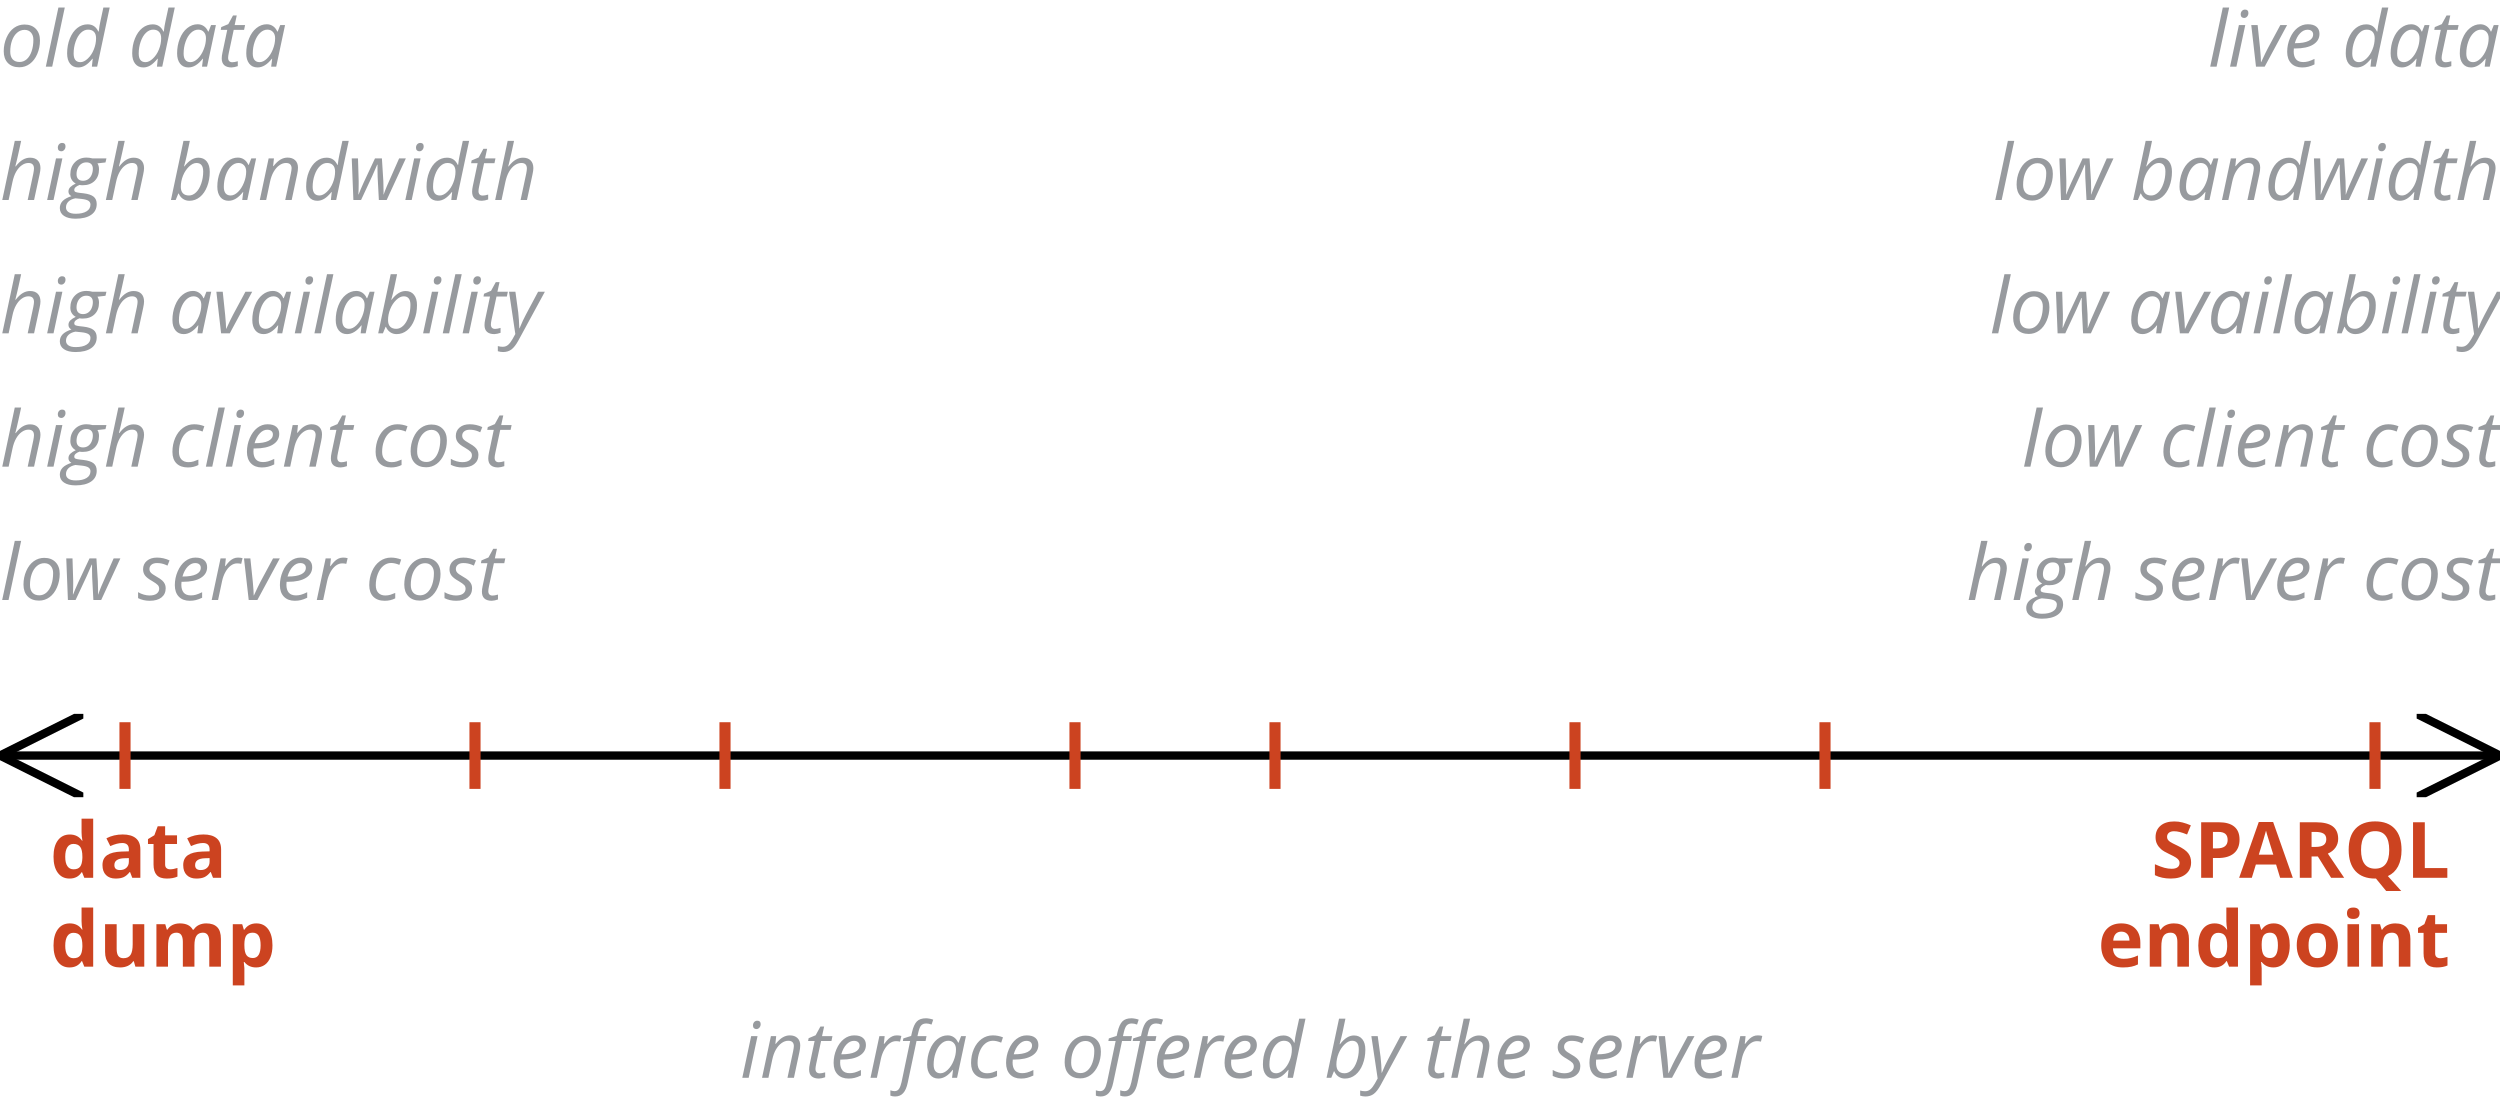
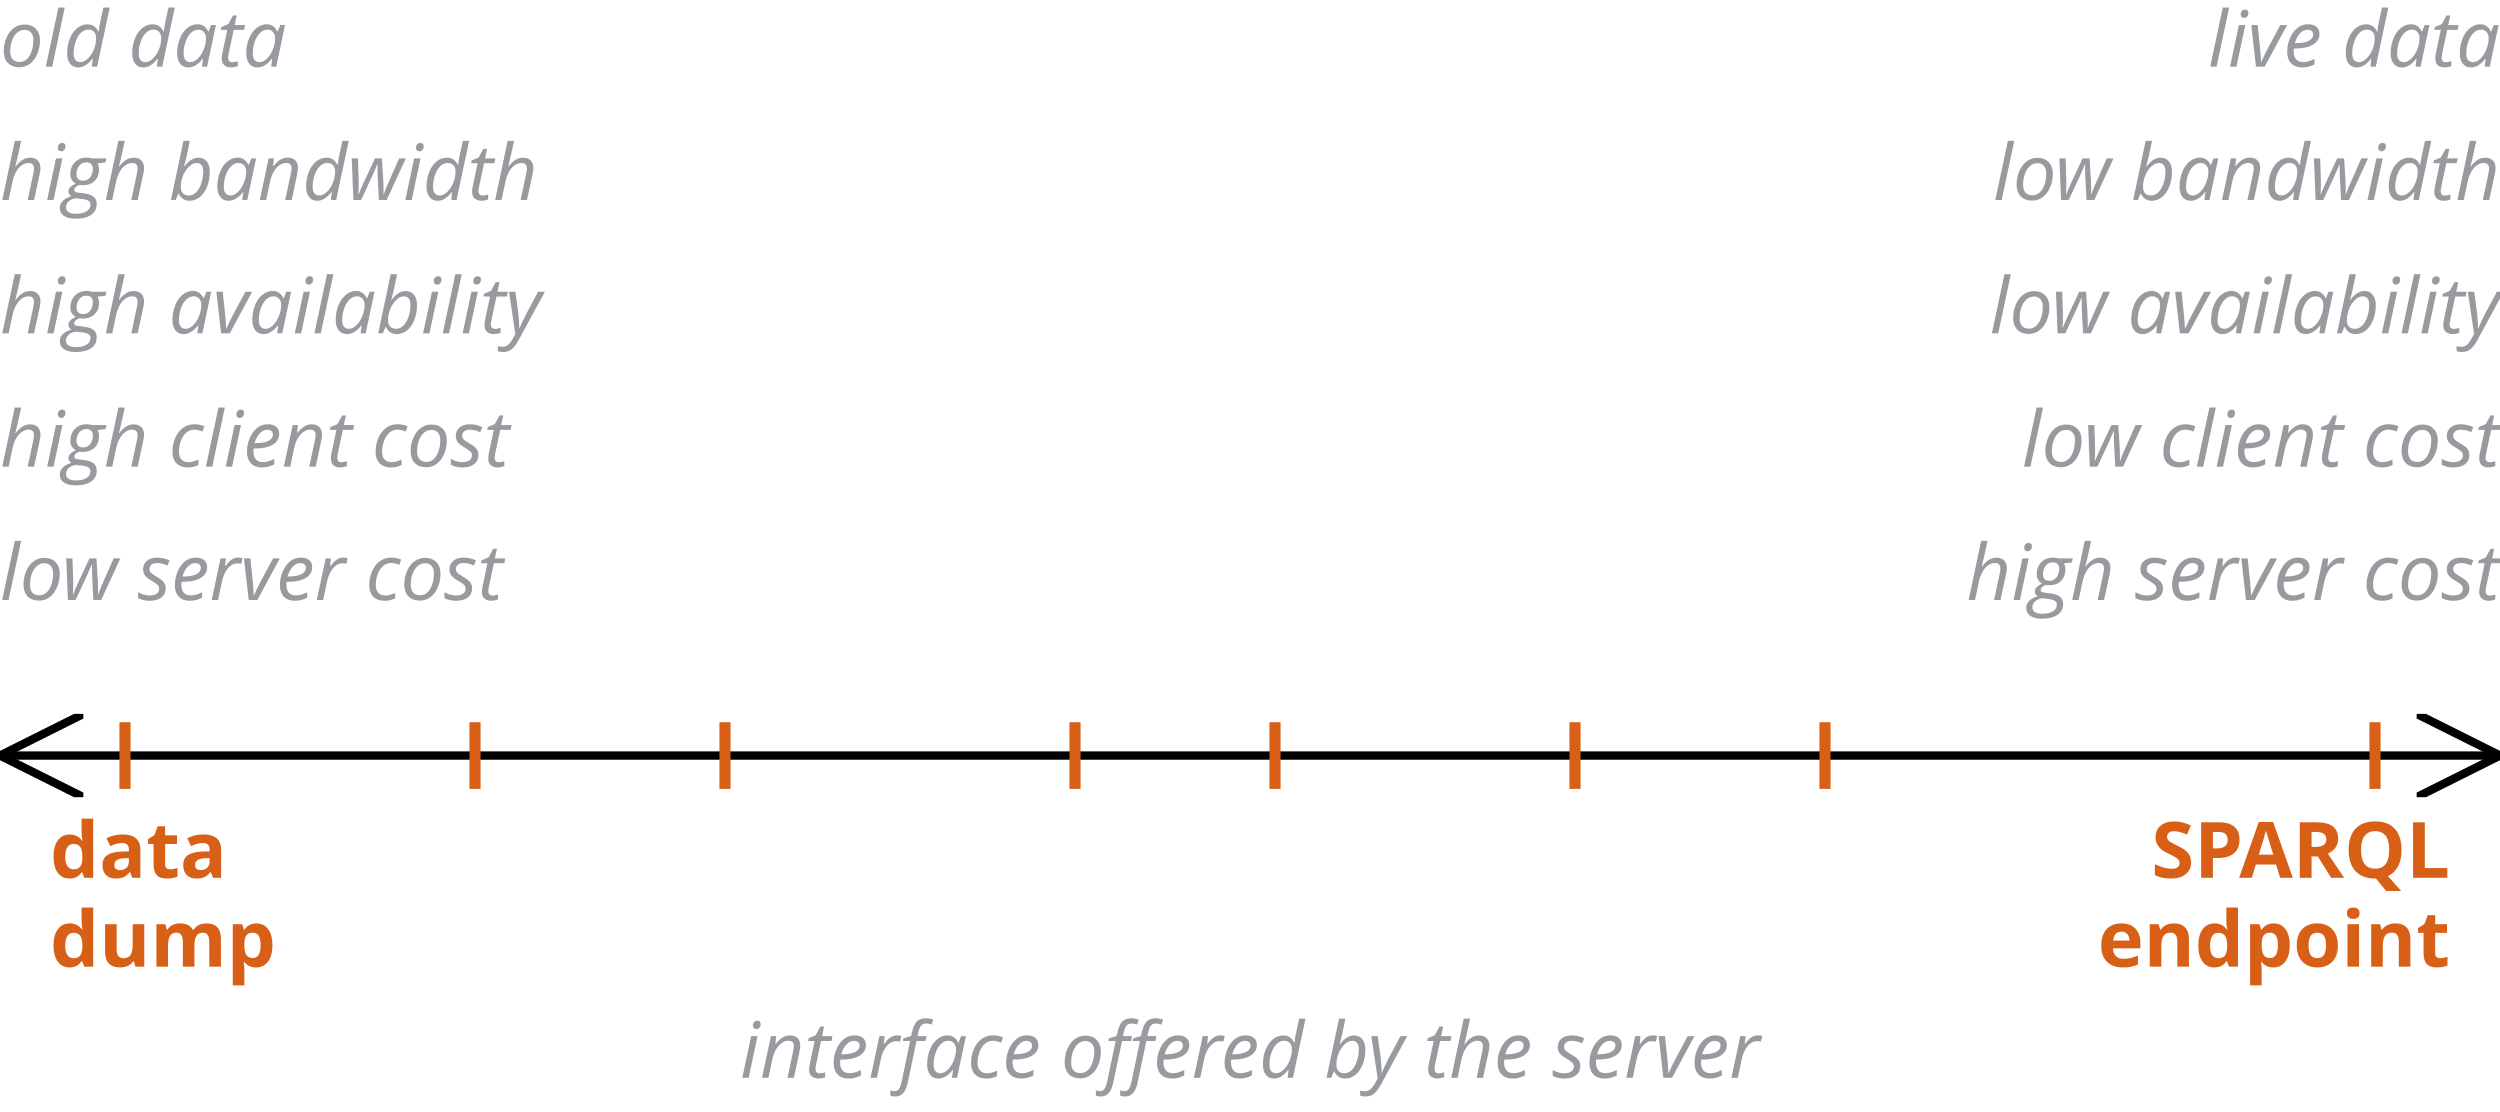
<svg xmlns="http://www.w3.org/2000/svg" version="1.1" width="900" height="400">
  <style>
@font-face{font-family:'Open Sans';src:local("Open Sans"),local("OpenSans"),url(../../_shared/fonts/OpenSans.woff2) format("woff2"),url(../../_shared/fonts/OpenSans.woff) format("woff")}@font-face{font-weight:700;font-family:'Open Sans';src:local("Open Sans Bold"),local("OpenSans-Bold"),url(../../_shared/fonts/OpenSans.Bold.woff2) format("woff2"),url(../../_shared/fonts/OpenSans.Bold.woff) format("woff")}@font-face{font-style:italic;font-family:'Open Sans';src:local("Open Sans Italic"),local("OpenSans-Italic"),url(../../_shared/fonts/OpenSans.Italic.woff2) format("woff2"),url(../../_shared/fonts/OpenSans.Italic.woff) format("woff")}@font-face{font-style:italic;font-weight:700;font-family:'Open Sans';src:local("Open Sans Bold Italic"),local("OpenSans-BoldItalic"),url(../../_shared/fonts/OpenSans.Bold.Italic.woff2) format("woff2"),url(../../_shared/fonts/OpenSans.Bold.Italic.woff) format("woff")}@font-face{font-weight:300;font-family:'Open Sans';src:local("Open Sans Light"),local("OpenSans-Light"),url(../../_shared/fonts/OpenSans.Light.woff2) format("woff2"),url(../../_shared/fonts/OpenSans.Light.woff) format("woff")}@font-face{font-family:'Source Code Pro';src:local("Source Code Pro"),local("SourceCodePro-Regular"),url(../../_shared/fonts/SourceCodePro.woff2) format("woff2"),url(../../_shared/fonts/SourceCodePro.woff) format("woff")}@font-face{font-weight:700;font-family:'Source Code Pro';src:local("Source Code Pro Bold"),local("SourceCodePro-Bold"),url(../../_shared/fonts/SourceCodePro.Bold.woff2) format("woff2"),url(../../_shared/fonts/SourceCodePro.Bold.woff) format("woff")}

line, path {
  stroke: black;
  fill: none;
}
line {
  stroke-width: 3px;
}
.axis {
  marker-start: url(#triangle);
  marker-end: url(#triangle);
}
.tick {
-   stroke: #CC4320;
+   stroke: #D76016;
  stroke-width: 4px;
}

text {
  font: 28px 'Open Sans';
}
.caption {
  font-style: italic;
  fill: #979A9E;
}
.label {
  font-weight: bold;
-   fill: #CC4320;
+   fill: #D76016;
}
.right { text-anchor: end; }
.middle { text-anchor: middle; }
</style>
  <marker id="triangle" viewBox="0 0 10 10" refX="10" refY="5" markerWidth="10" markerHeight="10" orient="auto-start-reverse">
    <path d="M 0 0 L 10 5 L 0 10" />
  </marker>
  <text x="0%" y="6%" class="caption left">old data</text>
  <text x="0%" y="18%" class="caption left">high bandwidth</text>
  <text x="0%" y="30%" class="caption left">high availability</text>
  <text x="0%" y="42%" class="caption left">high client cost</text>
  <text x="0%" y="54%" class="caption left">low server cost</text>
  <text x="100%" y="6%" class="caption right">live data</text>
  <text x="100%" y="18%" class="caption right">low bandwidth</text>
  <text x="100%" y="30%" class="caption right">low availability</text>
  <text x="100%" y="42%" class="caption right">low client cost</text>
  <text x="100%" y="54%" class="caption right">high server cost</text>
  <line x1="0%" y1="68%" x2="100%" y2="68%" class="axis" />
  <line x1="5%" x2="5%" y1="65%" y2="71%" class="tick" />
  <line x1="19%" x2="19%" y1="65%" y2="71%" class="tick" />
  <line x1="29%" x2="29%" y1="65%" y2="71%" class="tick" />
  <line x1="43%" x2="43%" y1="65%" y2="71%" class="tick" />
  <line x1="51%" x2="51%" y1="65%" y2="71%" class="tick" />
  <line x1="63%" x2="63%" y1="65%" y2="71%" class="tick" />
  <line x1="73%" x2="73%" y1="65%" y2="71%" class="tick" />
  <line x1="95%" x2="95%" y1="65%" y2="71%" class="tick" />
  <text x="2%" y="79%" class="label left">data</text>
  <text x="2%" y="87%" class="label left">dump</text>
  <text x="98%" y="79%" class="label right">SPARQL</text>
  <text x="98%" y="87%" class="label right">endpoint</text>
  <text x="50%" y="97%" class="caption middle">interface offered by the server</text>
</svg>
